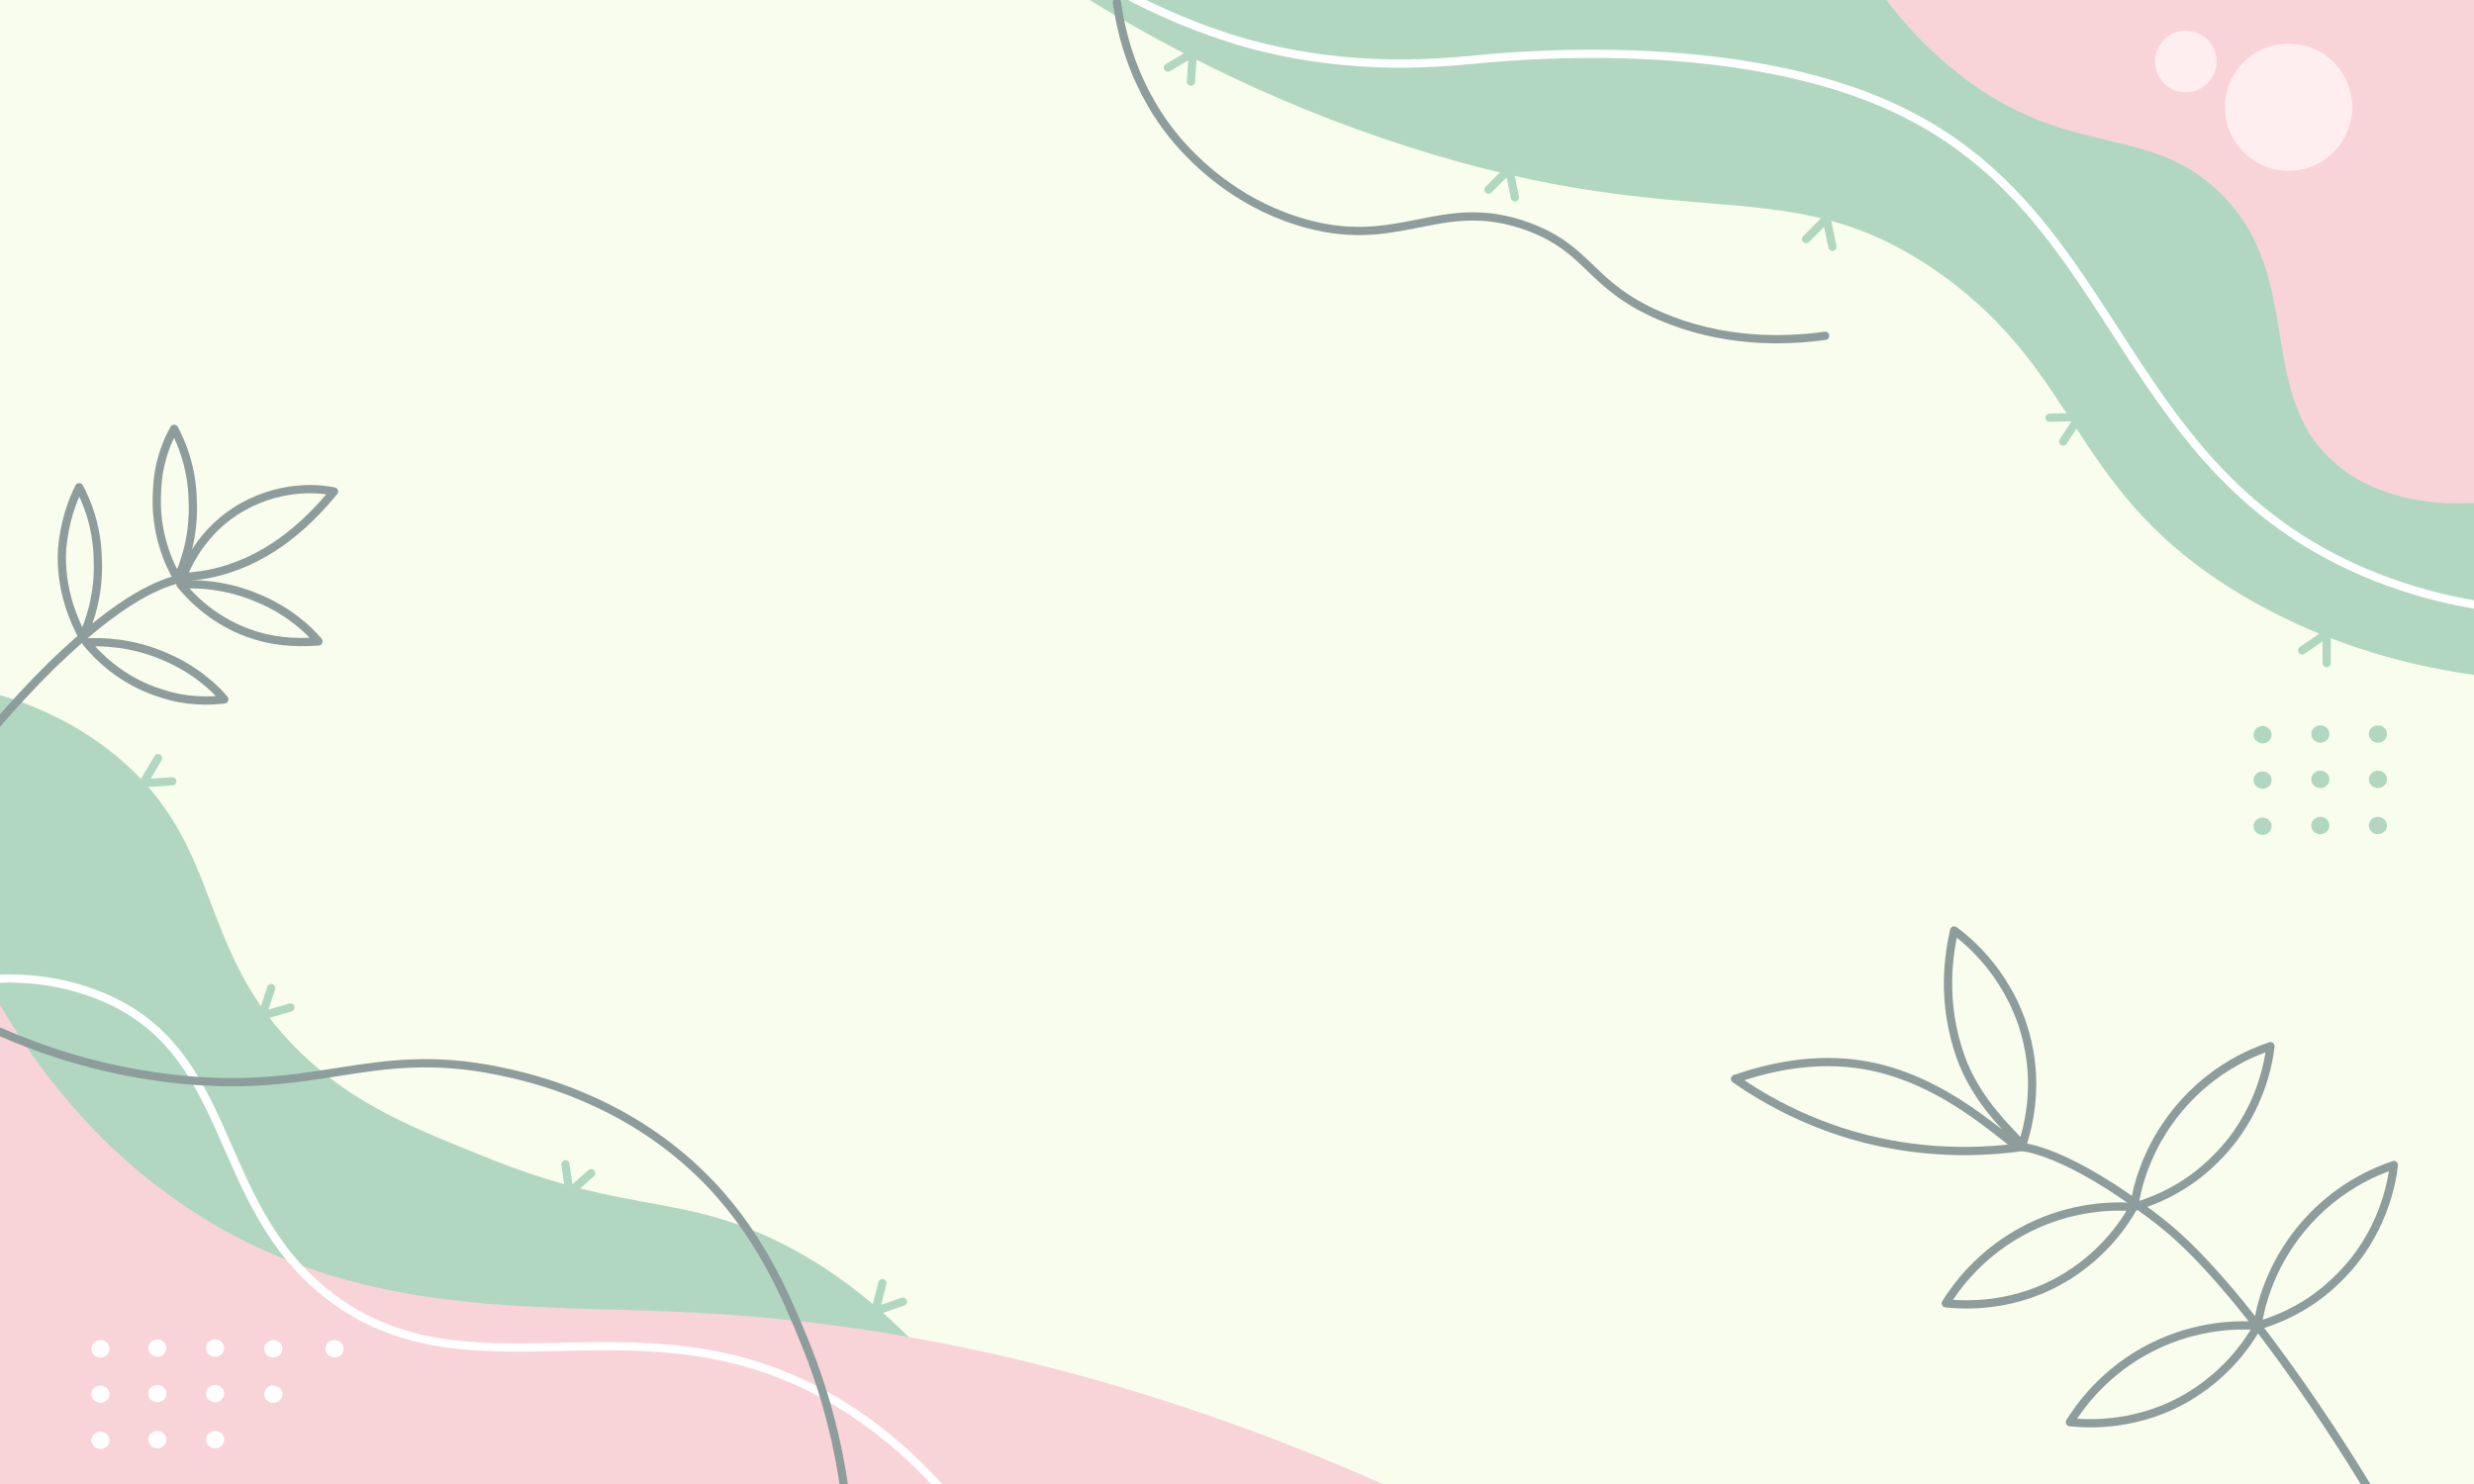
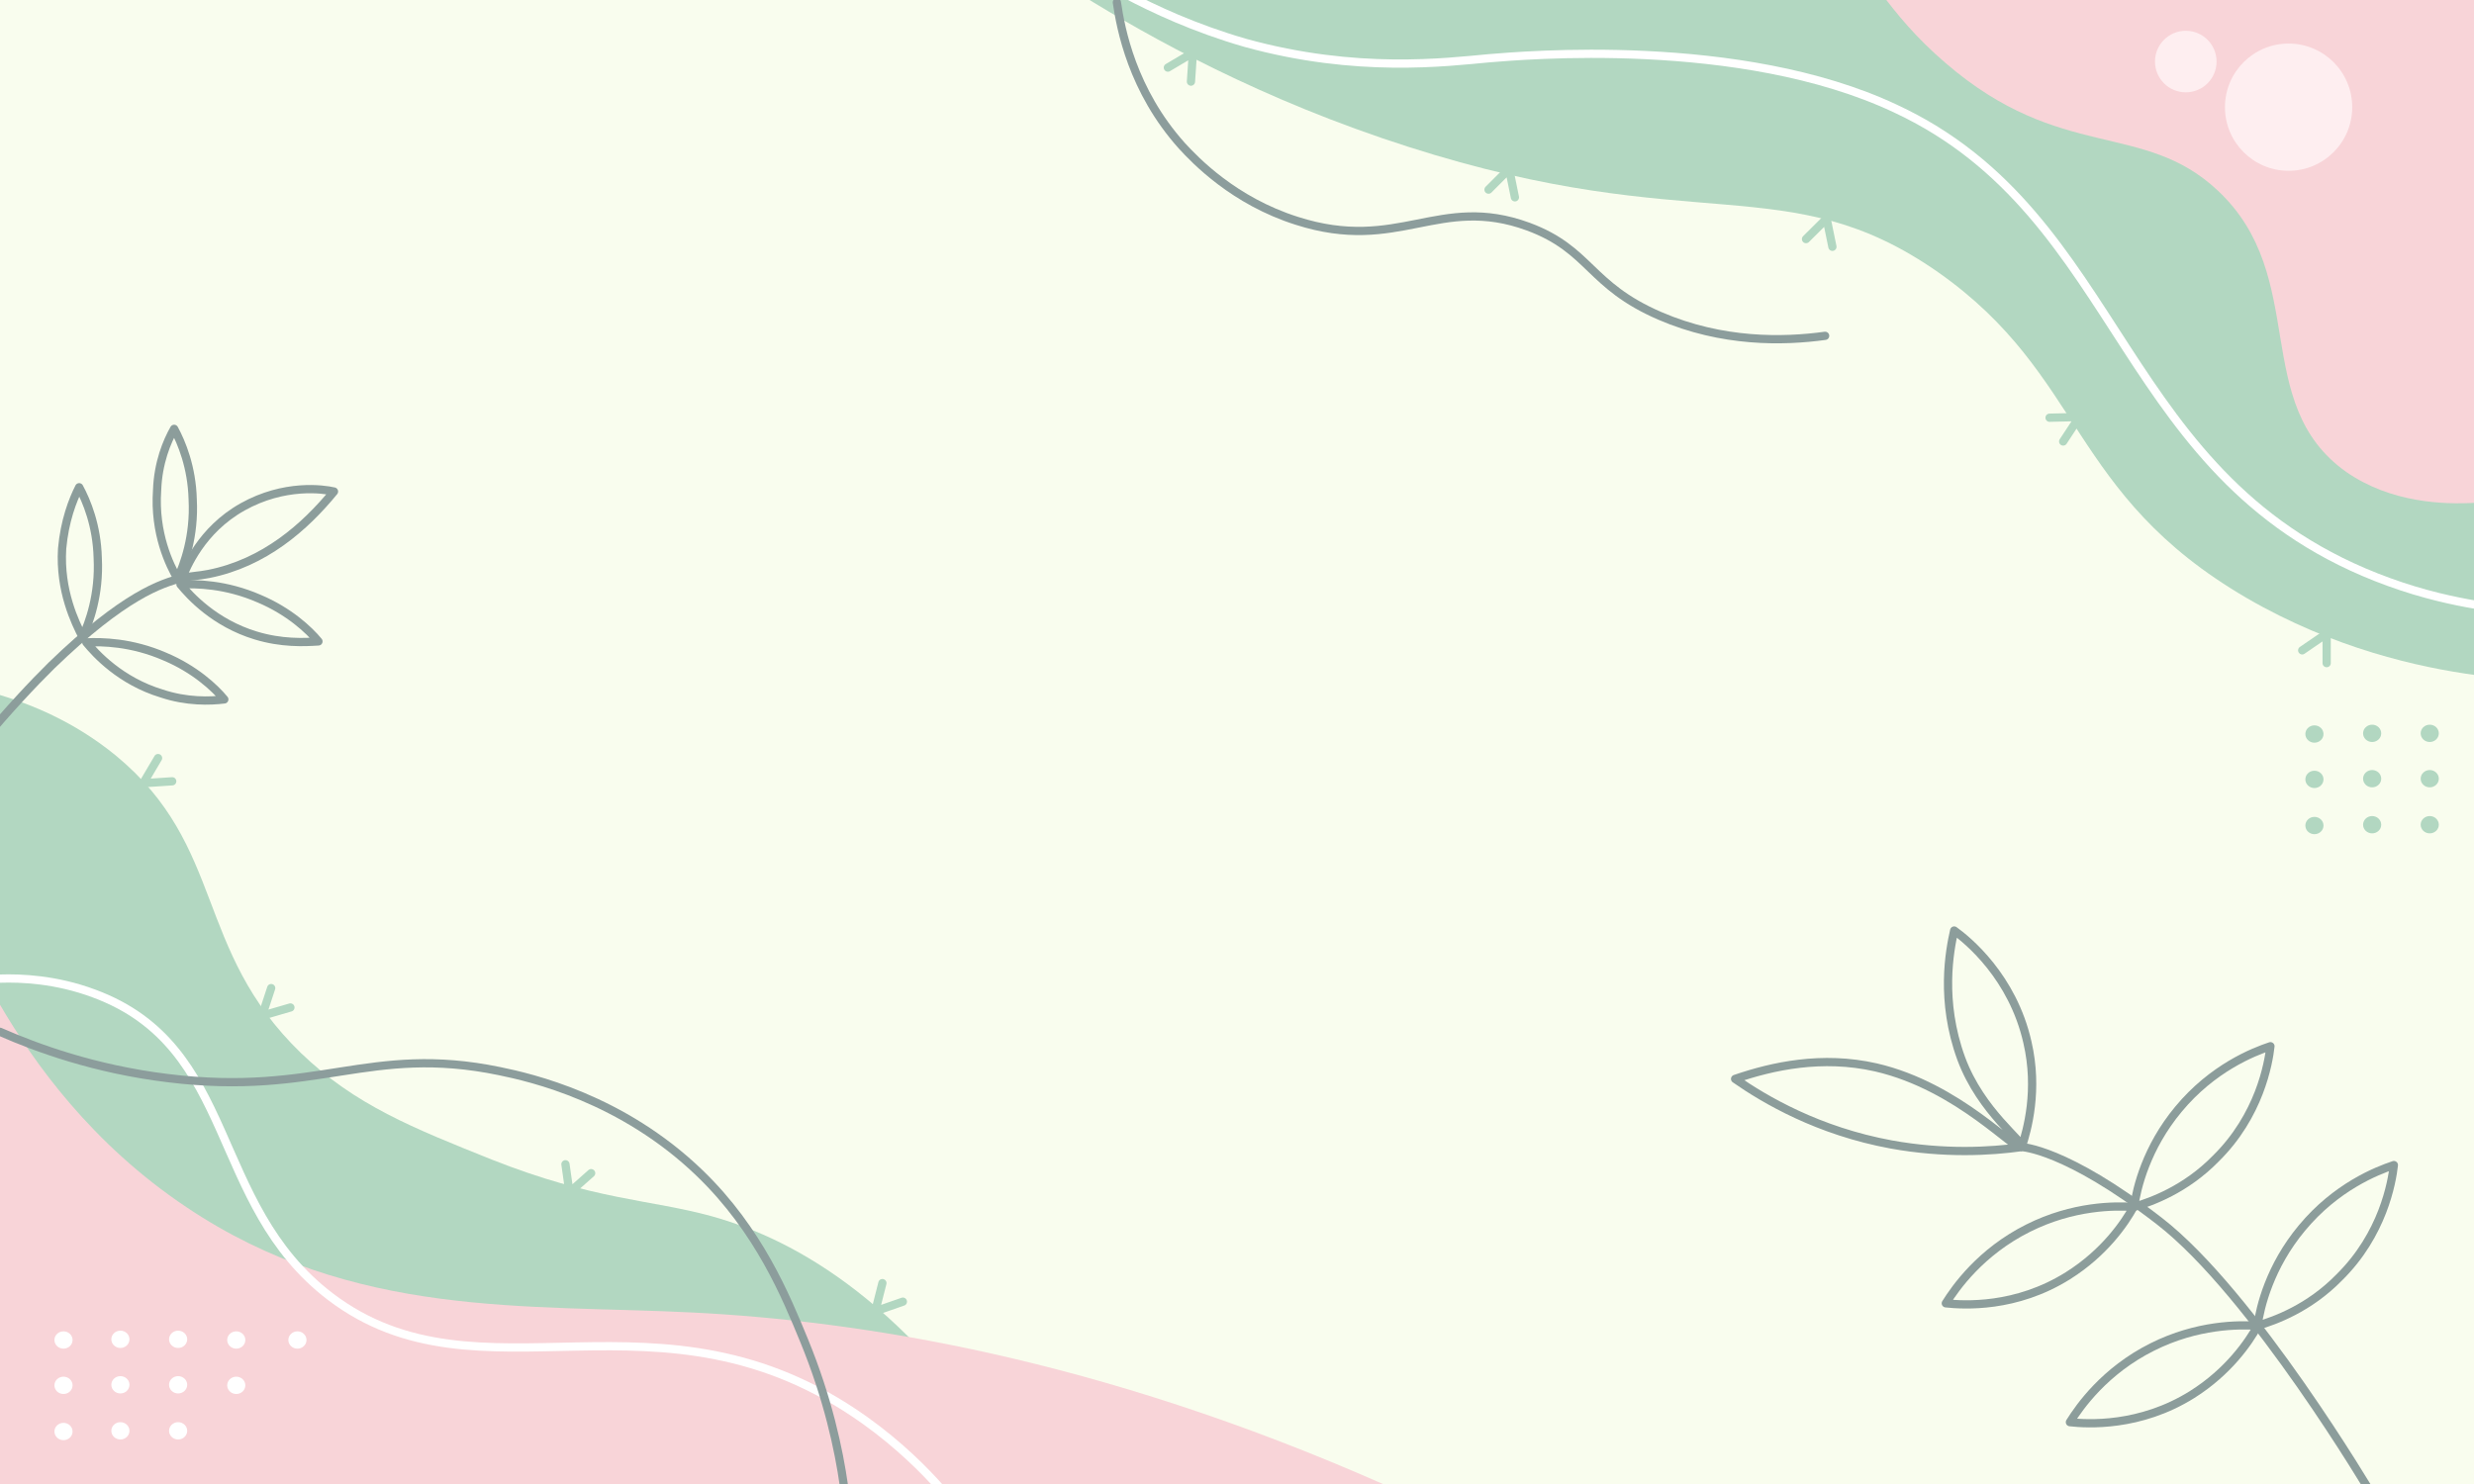
<svg xmlns="http://www.w3.org/2000/svg" version="1.1" id="Layer_1" x="0px" y="0px" viewBox="0 0 1800 1080" style="enable-background:new 0 0 1800 1080;" xml:space="preserve">
  <style type="text/css">
	.st0{fill:#F9FDEE;}
	.st1{fill:#B2D7C1;}
	.st2{fill:none;stroke:#B2D7C1;stroke-width:6;stroke-linecap:round;stroke-linejoin:round;stroke-miterlimit:10;}
	.st3{fill:#F8D4D8;}
	.st4{fill:none;stroke:#FFFFFF;stroke-width:6;stroke-linecap:round;stroke-linejoin:round;stroke-miterlimit:10;}
	.st5{fill:none;stroke:#8C9D9C;stroke-width:6;stroke-linecap:round;stroke-linejoin:round;stroke-miterlimit:10;}
	.st6{fill:none;stroke:#8C9D9B;stroke-width:6;stroke-linecap:round;stroke-linejoin:round;stroke-miterlimit:10;}
	.st7{fill:#FEEEF0;}
	.st8{fill:#FFFFFF;}
</style>
-   <rect class="st0" width="1800" height="1080" />
+   <rect y="0" class="st0" width="1800" height="1080" />
  <g id="Layer_2_00000126320574393191774410000002061818125167758737_">
-     <path class="st1" d="M1801.1,491.3c-41.2-5.6-102.9-19.2-166.5-56.1c-130-75.8-117.4-161.8-224.5-237.1   c-109.9-76.7-176.3-24.3-385.3-91.2C917.8,72.7,836.9,27.4,786.4-3.9c30.4,0,1014.7,0,1014.7,0V491.3z" />
+     <path class="st1" d="M1801.1,491.3c-41.2-5.6-102.9-19.2-166.5-56.1c-130-75.8-117.4-161.8-224.5-237.1   c-109.9-76.7-176.3-24.3-385.3-91.2C917.8,72.7,836.9,27.4,786.4-3.9c30.4,0,1014.7,0,1014.7,0L1801.1,491.3L1801.1,491.3z" />
    <path class="st1" d="M0,1080V505.8c21.5,6.5,53.3,18.7,84.2,44c80.4,66.4,56.6,140.8,134.7,216.5c39.3,37.9,81.8,54.7,138.9,77.6   c74.4,29.5,115.5,29,159.9,41.2c62.2,17.3,144.5,63.6,227.3,195L0,1080z" />
  </g>
  <g id="Layer_7">
    <polyline class="st2" points="125.3,568.6 104.2,570 115,551.7  " />
    <polyline class="st2" points="211.3,733.2 190.7,739.2 197.3,719.1  " />
    <polyline class="st2" points="656.9,947.3 636.8,954.3 642,933.8  " />
    <polyline class="st2" points="430.1,853.8 414.3,867.8 411.4,847.3  " />
    <polyline class="st2" points="849.7,49.2 867.9,38.4 866.5,59.4  " />
    <polyline class="st2" points="1083,138 1098,123 1102.2,143.6  " />
    <polyline class="st2" points="1314,174 1329,159.1 1333.2,179.6  " />
    <polyline class="st2" points="1491.2,304 1512.8,303.5 1501.1,321.3  " />
    <polyline class="st2" points="1675,473.3 1692.8,461.1 1692.8,482.6  " />
  </g>
  <g id="Layer_3">
-     <path class="st3" d="M1801.1,365.9c-23.4,1.4-61.7,0-94-22.4c-70.6-50-26.2-141.7-93.5-204.8c-54.2-51-114.1-20.6-197.8-92.6   c-22-18.7-36.9-37.4-46.3-50c88.4,0,431.6,0,431.6,0V365.9z" />
+     <path class="st3" d="M1801.1,365.9c-23.4,1.4-61.7,0-94-22.4c-70.6-50-26.2-141.7-93.5-204.8c-54.2-51-114.1-20.6-197.8-92.6   c-22-18.7-36.9-37.4-46.3-50c88.4,0,431.6,0,431.6,0L1801.1,365.9L1801.1,365.9z" />
    <path class="st3" d="M1007.3,1080.5c-210.4-93.1-382.5-119.2-503.2-125.3c-120.6-6.1-247.4,4.7-368.5-76.7   C66.9,832.6,24.8,773.7,0,731.2c0,80.4,0,349.3,0,349.3H1007.3z" />
  </g>
  <g id="Layer_4">
    <path class="st4" d="M819.6-3.9c19.6,10.3,49.1,24.3,86.5,35.1c80.9,22.4,146.4,14,177.2,11.2c23.8-1.9,182.8-16.4,295.5,36.5   c169.3,78.6,159.9,272.2,359.1,344.6c25.7,9.4,48.2,14,62.2,16.4" />
-     <path class="st4" d="M684.1,1083c-10.8-12.2-29.5-31.3-55.2-49.6c-149.2-106.1-279.2-6.5-388.6-89.8   C151.5,875.9,173.5,761.8,68.3,723C40.7,712.7,15.4,711.7,0,712.2" />
+     <path class="st4" d="M684.1,1083c-10.8-12.2-29.5-31.3-55.2-49.6c-149.2-106.1-279.2-6.5-388.6-89.8   c-88.8-67.7-66.8-181.8-172-220.6C40.7,712.7,15.4,711.7,0,712.2" />
    <path class="st5" d="M1327.9,244.4c-30.4,4.2-74.8,5.1-120.2-14.5c-51.9-22.4-50.5-48.2-95.9-65c-65-23.8-94,19.6-168.3-4.2   c-45.8-14.5-73.9-44-83.7-54.7c-36-40.2-44.4-85.1-47.2-104.3" />
    <path class="st5" d="M614,1081.2c-3.7-26.2-11.7-63.6-29-105.7c-13.1-31.8-32.7-80-75.8-121.6c-56.6-54.7-123-69.7-145.9-74.4   c-94.9-19.6-131.9,18.7-241.3,5.1c-53.3-6.5-95.4-22-122-33.7" />
-     <path class="st6" d="M1725.8,1087.8c0,0-86.5-146.4-154.8-199.2c-68.3-52.8-100.1-53.8-100.1-53.8c4.2-12.6,12.2-41.6,4.2-76.2   c-10.8-47.7-43.5-74.4-53.3-81.4c-3.3,14.5-10.3,51,5.1,93.1c14.5,39.3,46.8,61.3,44,64.5c-3.7,4.2-45.4-44-106.1-58   c-39.3-8.9-75.3-0.9-102.4,8.4c21.5,15,60.3,37.9,113.6,47.7c38.8,7,72,5.1,94.9,1.9" />
+     <path class="st6" d="M1725.8,1087.8c0,0-86.5-146.4-154.8-199.2s-100.1-53.8-100.1-53.8c4.2-12.6,12.2-41.6,4.2-76.2   c-10.8-47.7-43.5-74.4-53.3-81.4c-3.3,14.5-10.3,51,5.1,93.1c14.5,39.3,46.8,61.3,44,64.5c-3.7,4.2-45.4-44-106.1-58   c-39.3-8.9-75.3-0.9-102.4,8.4c21.5,15,60.3,37.9,113.6,47.7c38.8,7,72,5.1,94.9,1.9" />
    <path class="st6" d="M1651.9,761.4c-12.6,4.2-42.1,15.9-66.9,45.8c-23.4,28.1-30.4,57.5-32.3,71.1c12.6-3.7,37.4-12.6,59.4-35.1   C1643.9,811.9,1650.5,774,1651.9,761.4z" />
    <path class="st6" d="M1415.7,948.5c7-11.2,25.3-37.4,59.9-54.7c32.7-16.4,63.1-16.4,76.7-15.4c-6.5,11.7-21,33.2-47.7,50   C1466.7,952.2,1428.8,949.9,1415.7,948.5z" />
    <path class="st6" d="M1741.7,847.9c-12.6,4.2-42.1,15.9-66.9,45.8c-23.4,28.1-30.4,57.5-32.3,71.1c12.6-3.7,37.4-12.6,59.4-35.1   C1733.7,898.4,1740.3,860.5,1741.7,847.9z" />
    <path class="st6" d="M1506,1035c7-11.2,25.3-37.4,59.9-54.7c32.7-16.4,63.1-16.4,76.7-15.4c-6.5,11.7-21,33.2-47.7,50   C1556.9,1038.7,1518.6,1036.4,1506,1035z" />
    <path class="st6" d="M-13.5,540.2c19.8-23.7,37.3-42.4,51-55.9c52.9-51.2,80.2-59.9,94.9-63.6c9.7-2,10.4-1.3,19.4-3   c40.5-8,70.1-34.2,91.2-60c-7.8-1.8-36.1-5.8-66.5,11.2c-30.3,17-41,44.5-44.1,51.8" />
    <path class="st6" d="M231.7,466.8c-6.9-8.4-21.5-22-43.1-31.1c-24.5-10.7-46.2-10.9-57.3-10.4c6.9,8.4,24.8,28.1,54.8,37.2   C204.9,468.2,221,467.5,231.7,466.8z" />
    <path class="st6" d="M126.7,312.1c5.4,9.9,12.9,27.9,13.5,51.4c1.4,26.8-6.3,47.4-11,57.6c-5.6-9.4-17.1-32.9-14.9-64.3   C115,336.7,121.5,321.2,126.7,312.1z" />
    <path class="st6" d="M163.2,509c-6.9-8.4-21.5-22-43.1-31.1c-24.5-10.7-46.2-10.9-57.3-10.4c6.9,8.4,24.8,28.1,54.8,37.2   C135.8,510.8,152.8,510.3,163.2,509z" />
    <path class="st6" d="M57.6,354.6c5.4,9.9,12.9,27.9,13.5,51.4c1.4,26.8-6.3,47.4-11,57.6c-5.3-10.3-16.8-33.7-14.9-64.3   C47,379.1,52.9,363.8,57.6,354.6z" />
  </g>
  <g id="Layer_5">
    <circle class="st7" cx="1665.1" cy="78" r="46.3" />
    <circle class="st7" cx="1590.3" cy="44.8" r="22.4" />
  </g>
  <g id="Layer_6">
-     <ellipse class="st8" cx="73.1" cy="981.6" rx="6.6" ry="6.3" />
-     <ellipse class="st8" cx="114.5" cy="981.1" rx="6.6" ry="6.3" />
-     <ellipse class="st8" cx="156.5" cy="981.1" rx="6.6" ry="6.3" />
-     <ellipse class="st8" cx="198.9" cy="981.6" rx="6.6" ry="6.3" />
-     <ellipse class="st8" cx="243.4" cy="981.6" rx="6.6" ry="6.3" />
-     <ellipse class="st8" cx="73.1" cy="1014.6" rx="6.6" ry="6.3" />
-     <ellipse class="st8" cx="114.5" cy="1014.2" rx="6.6" ry="6.3" />
-     <ellipse class="st8" cx="156.5" cy="1014.2" rx="6.6" ry="6.3" />
-     <ellipse class="st8" cx="198.9" cy="1014.6" rx="6.6" ry="6.3" />
-     <ellipse class="st8" cx="73.1" cy="1048.2" rx="6.6" ry="6.3" />
-     <ellipse class="st8" cx="114.5" cy="1047.7" rx="6.6" ry="6.3" />
-     <ellipse class="st8" cx="156.5" cy="1047.7" rx="6.6" ry="6.3" />
-     <ellipse class="st1" cx="1646.2" cy="534.7" rx="6.6" ry="6.3" />
-     <ellipse class="st1" cx="1688.2" cy="534.2" rx="6.6" ry="6.3" />
-     <ellipse class="st1" cx="1730.1" cy="534.2" rx="6.6" ry="6.3" />
-     <ellipse class="st1" cx="1646.2" cy="567.7" rx="6.6" ry="6.3" />
-     <ellipse class="st1" cx="1688.2" cy="567.2" rx="6.6" ry="6.3" />
-     <ellipse class="st1" cx="1730.1" cy="567.2" rx="6.6" ry="6.3" />
-     <ellipse class="st1" cx="1646.2" cy="601.3" rx="6.6" ry="6.3" />
-     <ellipse class="st1" cx="1688.2" cy="600.8" rx="6.6" ry="6.3" />
-     <ellipse class="st1" cx="1730.1" cy="600.8" rx="6.6" ry="6.3" />
+     <ellipse class="st8" cx="46.2" cy="975.2" rx="6.6" ry="6.3" />
+     <ellipse class="st8" cx="87.6" cy="974.7" rx="6.6" ry="6.3" />
+     <ellipse class="st8" cx="129.6" cy="974.7" rx="6.6" ry="6.3" />
+     <ellipse class="st8" cx="171.9" cy="975.2" rx="6.6" ry="6.3" />
+     <ellipse class="st8" cx="216.4" cy="975.2" rx="6.6" ry="6.3" />
+     <ellipse class="st8" cx="46.2" cy="1008.2" rx="6.6" ry="6.3" />
+     <ellipse class="st8" cx="87.6" cy="1007.8" rx="6.6" ry="6.3" />
+     <ellipse class="st8" cx="129.6" cy="1007.8" rx="6.6" ry="6.3" />
+     <ellipse class="st8" cx="171.9" cy="1008.2" rx="6.6" ry="6.3" />
+     <ellipse class="st8" cx="46.2" cy="1041.8" rx="6.6" ry="6.3" />
+     <ellipse class="st8" cx="87.6" cy="1041.3" rx="6.6" ry="6.3" />
+     <ellipse class="st8" cx="129.6" cy="1041.3" rx="6.6" ry="6.3" />
+     <ellipse class="st1" cx="1683.9" cy="534.2" rx="6.6" ry="6.3" />
+     <ellipse class="st1" cx="1725.9" cy="533.7" rx="6.6" ry="6.3" />
+     <ellipse class="st1" cx="1767.8" cy="533.7" rx="6.6" ry="6.3" />
+     <ellipse class="st1" cx="1683.9" cy="567.2" rx="6.6" ry="6.3" />
+     <ellipse class="st1" cx="1725.9" cy="566.7" rx="6.6" ry="6.3" />
+     <ellipse class="st1" cx="1767.8" cy="566.7" rx="6.6" ry="6.3" />
+     <ellipse class="st1" cx="1683.9" cy="600.8" rx="6.6" ry="6.3" />
+     <ellipse class="st1" cx="1725.9" cy="600.2" rx="6.6" ry="6.3" />
+     <ellipse class="st1" cx="1767.8" cy="600.2" rx="6.6" ry="6.3" />
  </g>
</svg>
